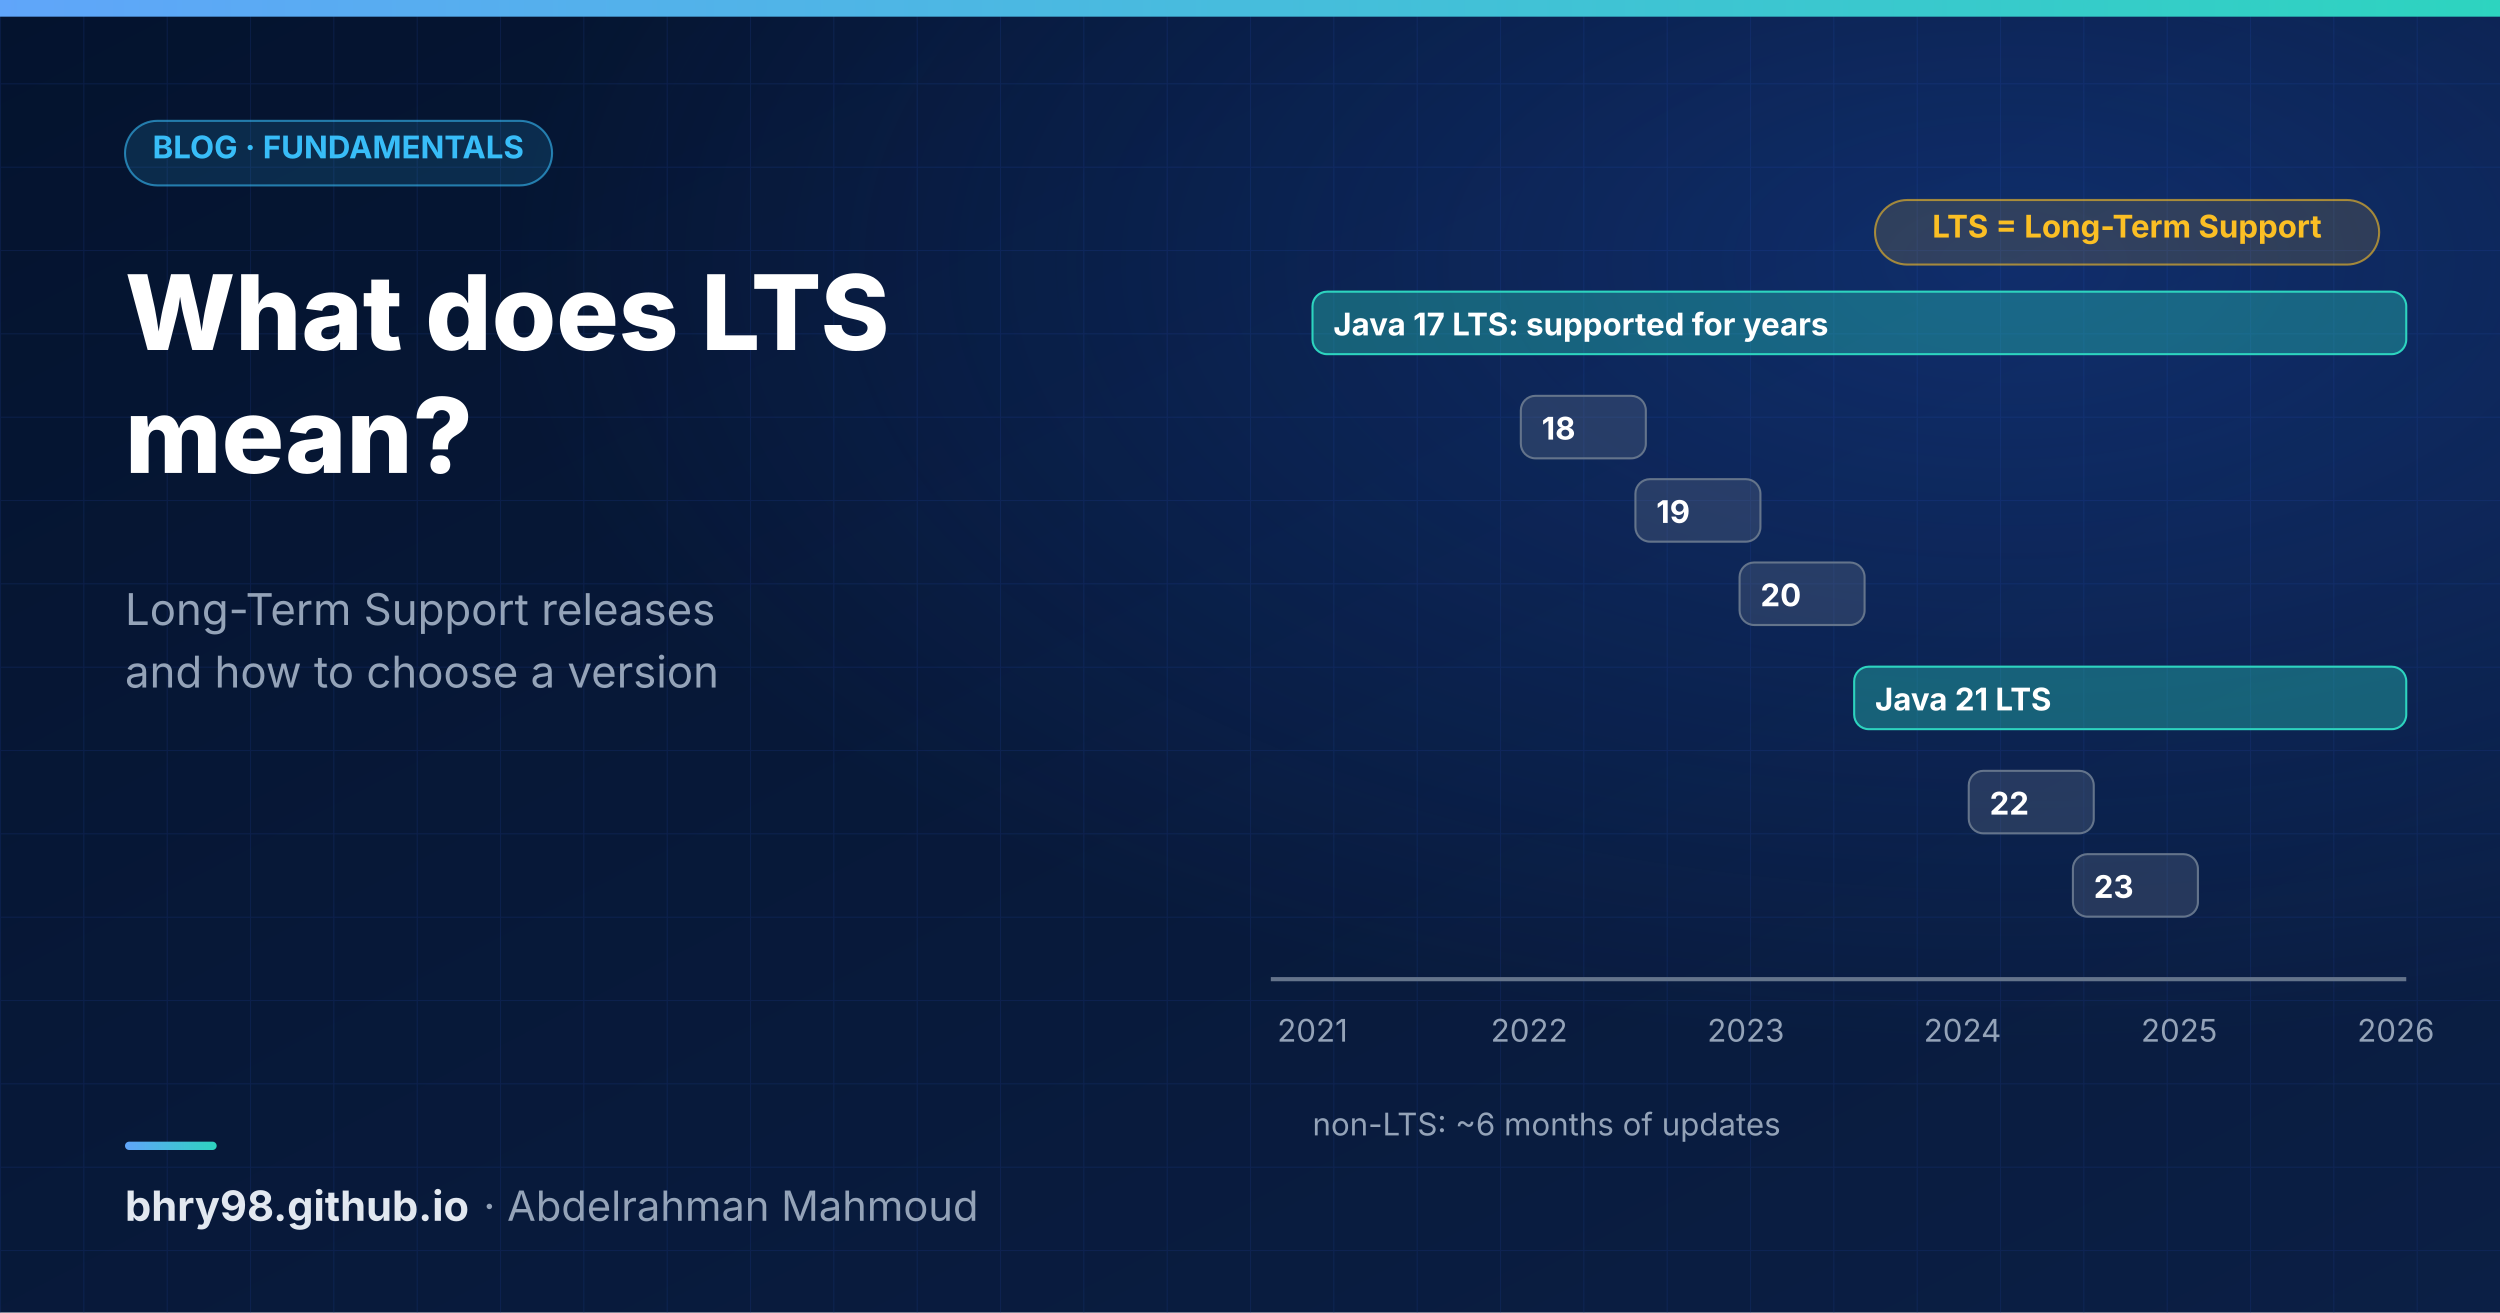
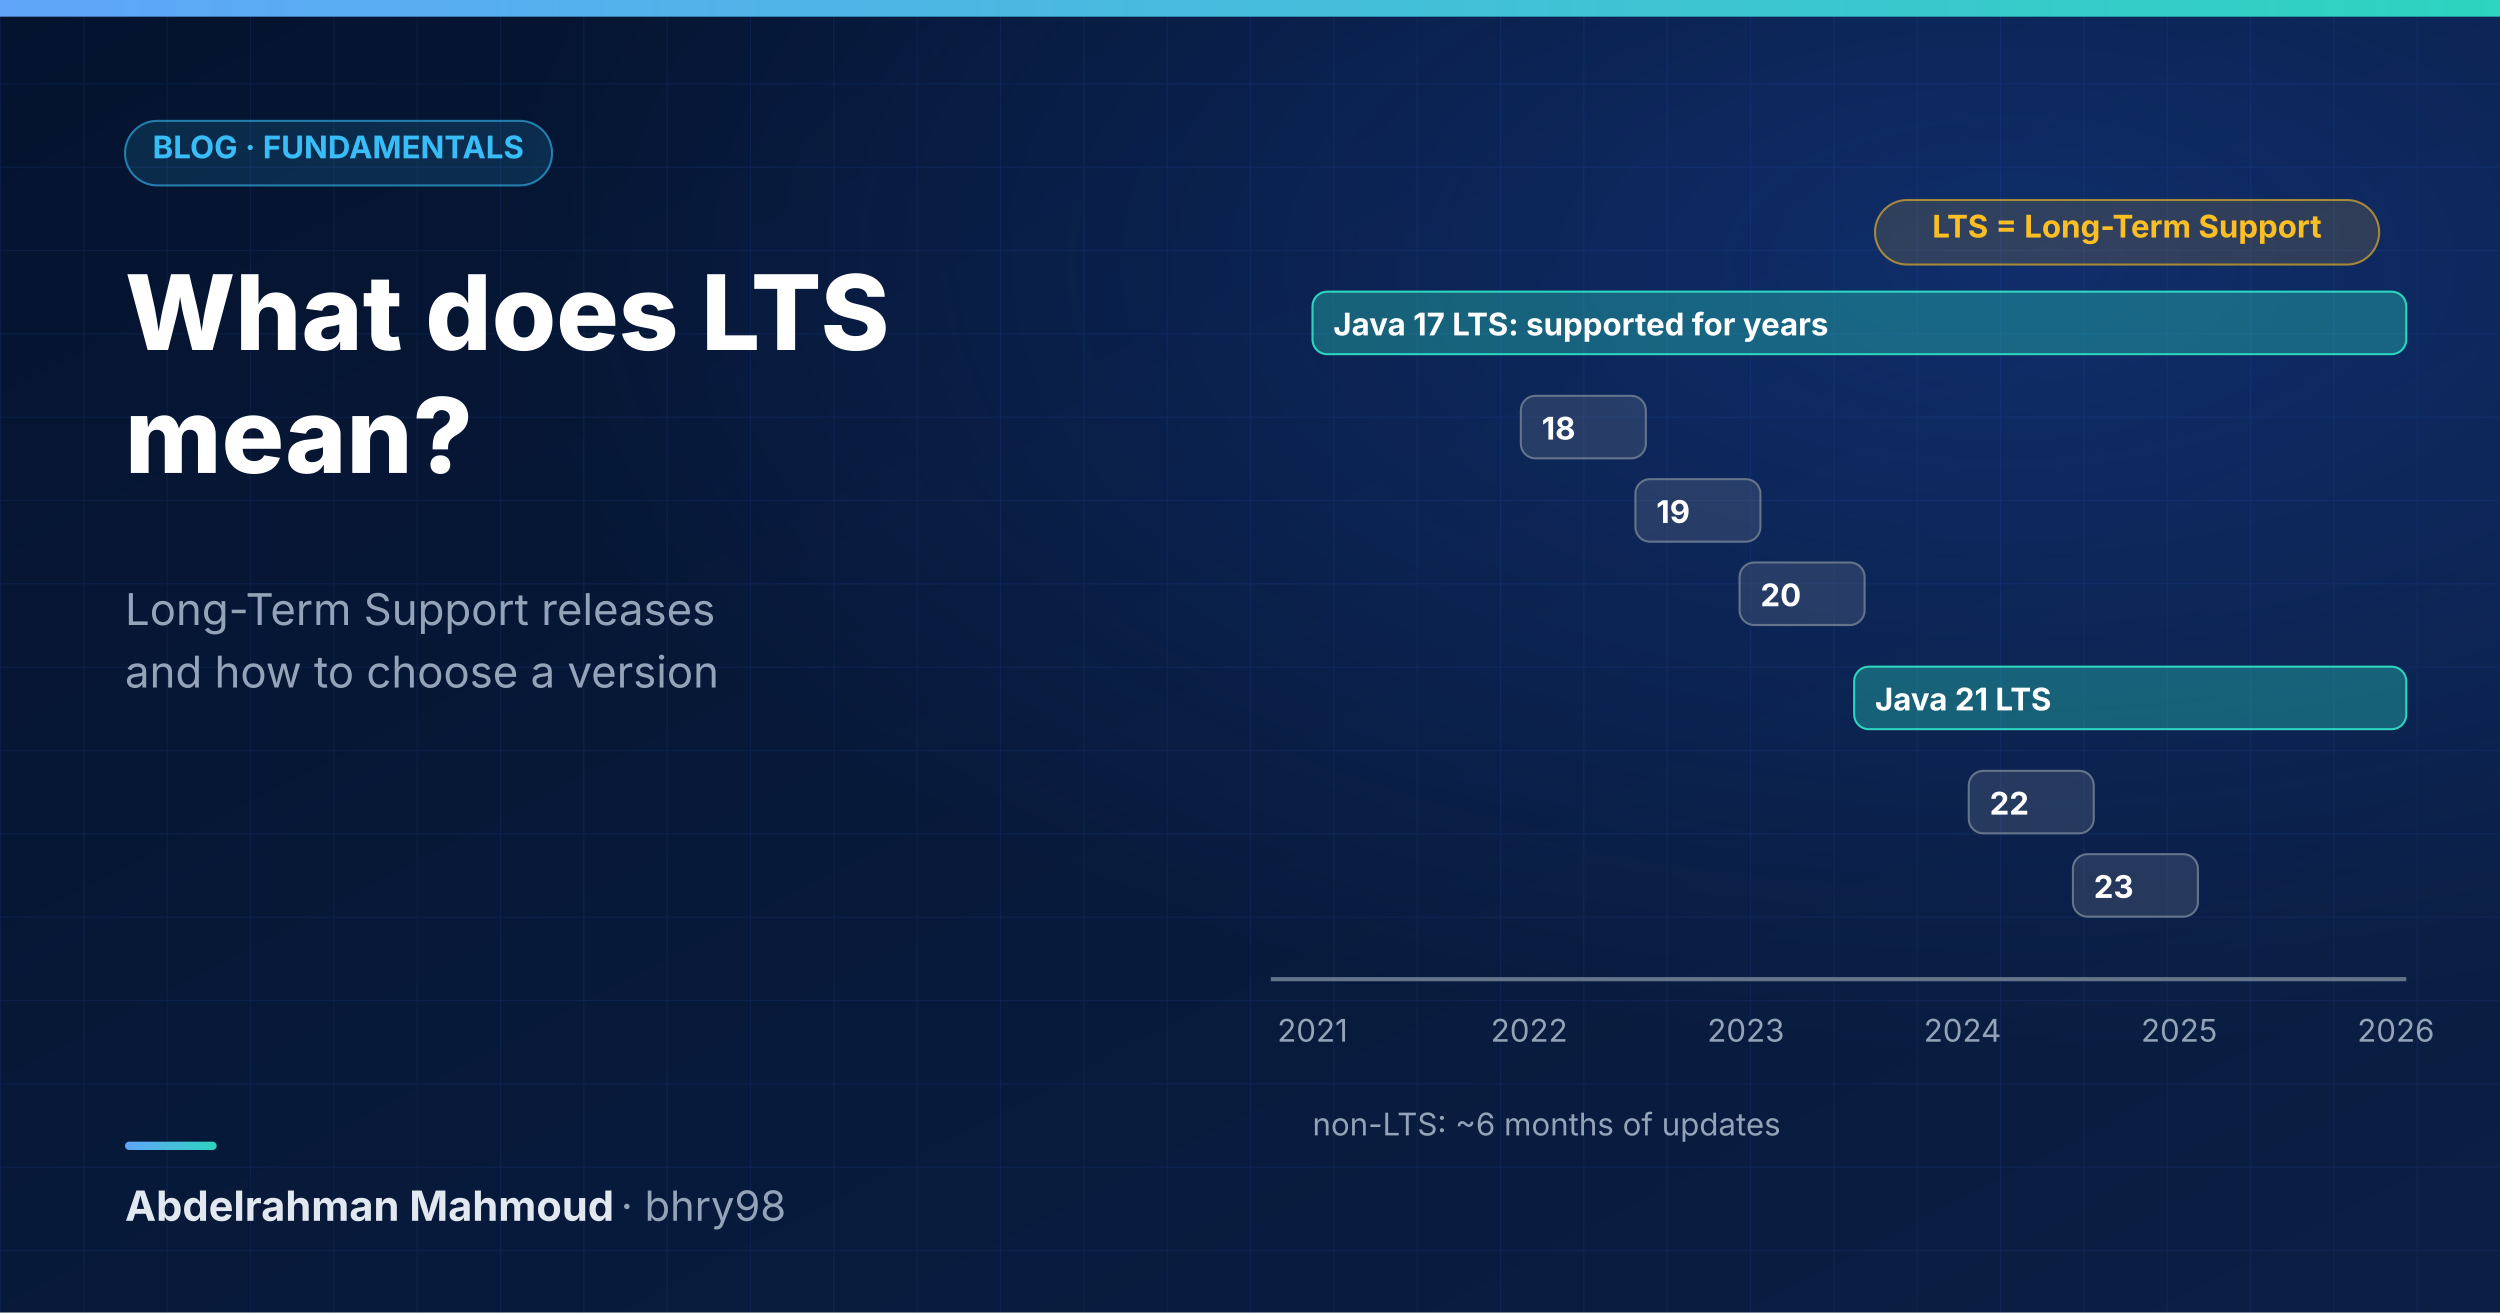
<svg xmlns="http://www.w3.org/2000/svg" width="1200" height="630" viewBox="0 0 1200 630" role="img" aria-labelledby="t d">
  <defs>
    <linearGradient id="bg" x1="0" y1="0" x2="1" y2="1">
      <stop offset="0" stop-color="#04132e" />
      <stop offset="1" stop-color="#0b1f45" />
    </linearGradient>
    <linearGradient id="brand" x1="0" y1="0" x2="1" y2="0">
      <stop offset="0" stop-color="#60a5fa" />
      <stop offset="1" stop-color="#2dd4bf" />
    </linearGradient>
    <radialGradient id="glow" cx="0.8" cy="0.2" r="0.6">
      <stop offset="0" stop-color="#2563eb" stop-opacity=".28" />
      <stop offset="1" stop-color="#2563eb" stop-opacity="0" />
    </radialGradient>
    <pattern id="grid" width="40" height="40" patternUnits="userSpaceOnUse">
      <path d="M40 0H0V40" fill="none" stroke="#1e3a8a" stroke-opacity=".25" />
    </pattern>
    <marker id="a" viewBox="0 0 10 10" refX="9" refY="5" markerWidth="7" markerHeight="7" orient="auto">
      <path d="M0 0L10 5L0 10z" fill="#38bdf8" />
    </marker>
  </defs>
  <rect width="1200" height="630" fill="url(#bg)" />
  <rect width="1200" height="630" fill="url(#grid)" />
  <rect width="1200" height="630" fill="url(#glow)" />
  <rect width="1200" height="8" fill="url(#brand)" />
  <rect x="60" y="58" width="205" height="31" rx="15.5" fill="#38bdf8" fill-opacity=".14" stroke="#38bdf8" stroke-opacity=".6" />
  <text x="162.35" y="76" font-size="15" fill="#38bdf8" font-weight="700" text-anchor="middle" font-family="Inter, 'Segoe UI', 'DejaVu Sans', Roboto, Helvetica, Arial, sans-serif">BLOG · FUNDAMENTALS</text>
  <text x="60" y="168" font-size="50" fill="#ffffff" font-weight="800" text-anchor="start" font-family="Inter, 'Segoe UI', 'DejaVu Sans', Roboto, Helvetica, Arial, sans-serif">What does LTS</text>
  <text x="60" y="227.0" font-size="50" fill="#ffffff" font-weight="800" text-anchor="start" font-family="Inter, 'Segoe UI', 'DejaVu Sans', Roboto, Helvetica, Arial, sans-serif">mean?</text>
  <text x="60" y="300.0" font-size="21" fill="#94a3b8" font-weight="400" text-anchor="start" font-family="Inter, 'Segoe UI', 'DejaVu Sans', Roboto, Helvetica, Arial, sans-serif">Long-Term Support releases</text>
  <text x="60" y="330.0" font-size="21" fill="#94a3b8" font-weight="400" text-anchor="start" font-family="Inter, 'Segoe UI', 'DejaVu Sans', Roboto, Helvetica, Arial, sans-serif">and how to choose a version</text>
  <rect x="60" y="548" width="44" height="4" rx="2" fill="url(#brand)" />
-   <text x="60" y="586" font-size="20" fill="#e2e8f0" font-weight="700" text-anchor="start" font-family="Inter, 'Segoe UI', 'DejaVu Sans', Roboto, Helvetica, Arial, sans-serif">bhry98.github.io</text>
-   <text x="232" y="586" font-size="20" fill="#94a3b8" font-weight="400" text-anchor="start" font-family="Inter, 'Segoe UI', 'DejaVu Sans', Roboto, Helvetica, Arial, sans-serif">· Abdelrahman Mahmoud</text>
+   <text x="60" y="586" font-size="20" fill="#e2e8f0" font-weight="700" text-anchor="start" font-family="Inter, 'Segoe UI', 'DejaVu Sans', Roboto, Helvetica, Arial, sans-serif">Abdelrahman Mahmoud</text>
+   <text x="298" y="586" font-size="20" fill="#94a3b8" font-weight="400" text-anchor="start" font-family="Inter, 'Segoe UI', 'DejaVu Sans', Roboto, Helvetica, Arial, sans-serif">· bhry98</text>
  <g>
    <path d="M610 470 H1155" stroke="#64748b" stroke-width="2" />
    <text x="630" y="500" font-size="15" fill="#94a3b8" font-weight="400" text-anchor="middle" font-family="Inter, 'Segoe UI', 'DejaVu Sans', Roboto, Helvetica, Arial, sans-serif">2021</text>
    <text x="734" y="500" font-size="15" fill="#94a3b8" font-weight="400" text-anchor="middle" font-family="Inter, 'Segoe UI', 'DejaVu Sans', Roboto, Helvetica, Arial, sans-serif">2022</text>
    <text x="838" y="500" font-size="15" fill="#94a3b8" font-weight="400" text-anchor="middle" font-family="Inter, 'Segoe UI', 'DejaVu Sans', Roboto, Helvetica, Arial, sans-serif">2023</text>
    <text x="942" y="500" font-size="15" fill="#94a3b8" font-weight="400" text-anchor="middle" font-family="Inter, 'Segoe UI', 'DejaVu Sans', Roboto, Helvetica, Arial, sans-serif">2024</text>
    <text x="1046" y="500" font-size="15" fill="#94a3b8" font-weight="400" text-anchor="middle" font-family="Inter, 'Segoe UI', 'DejaVu Sans', Roboto, Helvetica, Arial, sans-serif">2025</text>
    <text x="1150" y="500" font-size="15" fill="#94a3b8" font-weight="400" text-anchor="middle" font-family="Inter, 'Segoe UI', 'DejaVu Sans', Roboto, Helvetica, Arial, sans-serif">2026</text>
    <rect x="630" y="140" width="525" height="30" rx="7" fill="#2dd4bf" fill-opacity=".35" stroke="#2dd4bf" />
    <text x="640" y="161" font-size="15" fill="#ffffff" font-weight="700" text-anchor="start" font-family="Inter, 'Segoe UI', 'DejaVu Sans', Roboto, Helvetica, Arial, sans-serif">Java 17 LTS: supported for years</text>
    <rect x="730" y="190" width="60" height="30" rx="7" fill="#64748b" fill-opacity=".3" stroke="#64748b" />
    <text x="740" y="211" font-size="15" fill="#ffffff" font-weight="700" text-anchor="start" font-family="Inter, 'Segoe UI', 'DejaVu Sans', Roboto, Helvetica, Arial, sans-serif">18</text>
    <rect x="785" y="230" width="60" height="30" rx="7" fill="#64748b" fill-opacity=".3" stroke="#64748b" />
    <text x="795" y="251" font-size="15" fill="#ffffff" font-weight="700" text-anchor="start" font-family="Inter, 'Segoe UI', 'DejaVu Sans', Roboto, Helvetica, Arial, sans-serif">19</text>
    <rect x="835" y="270" width="60" height="30" rx="7" fill="#64748b" fill-opacity=".3" stroke="#64748b" />
    <text x="845" y="291" font-size="15" fill="#ffffff" font-weight="700" text-anchor="start" font-family="Inter, 'Segoe UI', 'DejaVu Sans', Roboto, Helvetica, Arial, sans-serif">20</text>
    <rect x="890" y="320" width="265" height="30" rx="7" fill="#2dd4bf" fill-opacity=".35" stroke="#2dd4bf" />
    <text x="900" y="341" font-size="15" fill="#ffffff" font-weight="700" text-anchor="start" font-family="Inter, 'Segoe UI', 'DejaVu Sans', Roboto, Helvetica, Arial, sans-serif">Java 21 LTS</text>
    <rect x="945" y="370" width="60" height="30" rx="7" fill="#64748b" fill-opacity=".3" stroke="#64748b" />
    <text x="955" y="391" font-size="15" fill="#ffffff" font-weight="700" text-anchor="start" font-family="Inter, 'Segoe UI', 'DejaVu Sans', Roboto, Helvetica, Arial, sans-serif">22</text>
    <rect x="995" y="410" width="60" height="30" rx="7" fill="#64748b" fill-opacity=".3" stroke="#64748b" />
    <text x="1005" y="431" font-size="15" fill="#ffffff" font-weight="700" text-anchor="start" font-family="Inter, 'Segoe UI', 'DejaVu Sans', Roboto, Helvetica, Arial, sans-serif">23</text>
    <rect x="900" y="96" width="242" height="31" rx="15.5" fill="#fbbf24" fill-opacity=".14" stroke="#fbbf24" stroke-opacity=".6" />
    <text x="1020.95" y="114" font-size="15" fill="#fbbf24" font-weight="700" text-anchor="middle" font-family="Inter, 'Segoe UI', 'DejaVu Sans', Roboto, Helvetica, Arial, sans-serif">LTS = Long-Term Support</text>
    <text x="630" y="545" font-size="15" fill="#94a3b8" font-weight="400" text-anchor="start" font-family="Inter, 'Segoe UI', 'DejaVu Sans', Roboto, Helvetica, Arial, sans-serif">non-LTS: ~6 months of updates</text>
  </g>
</svg>
